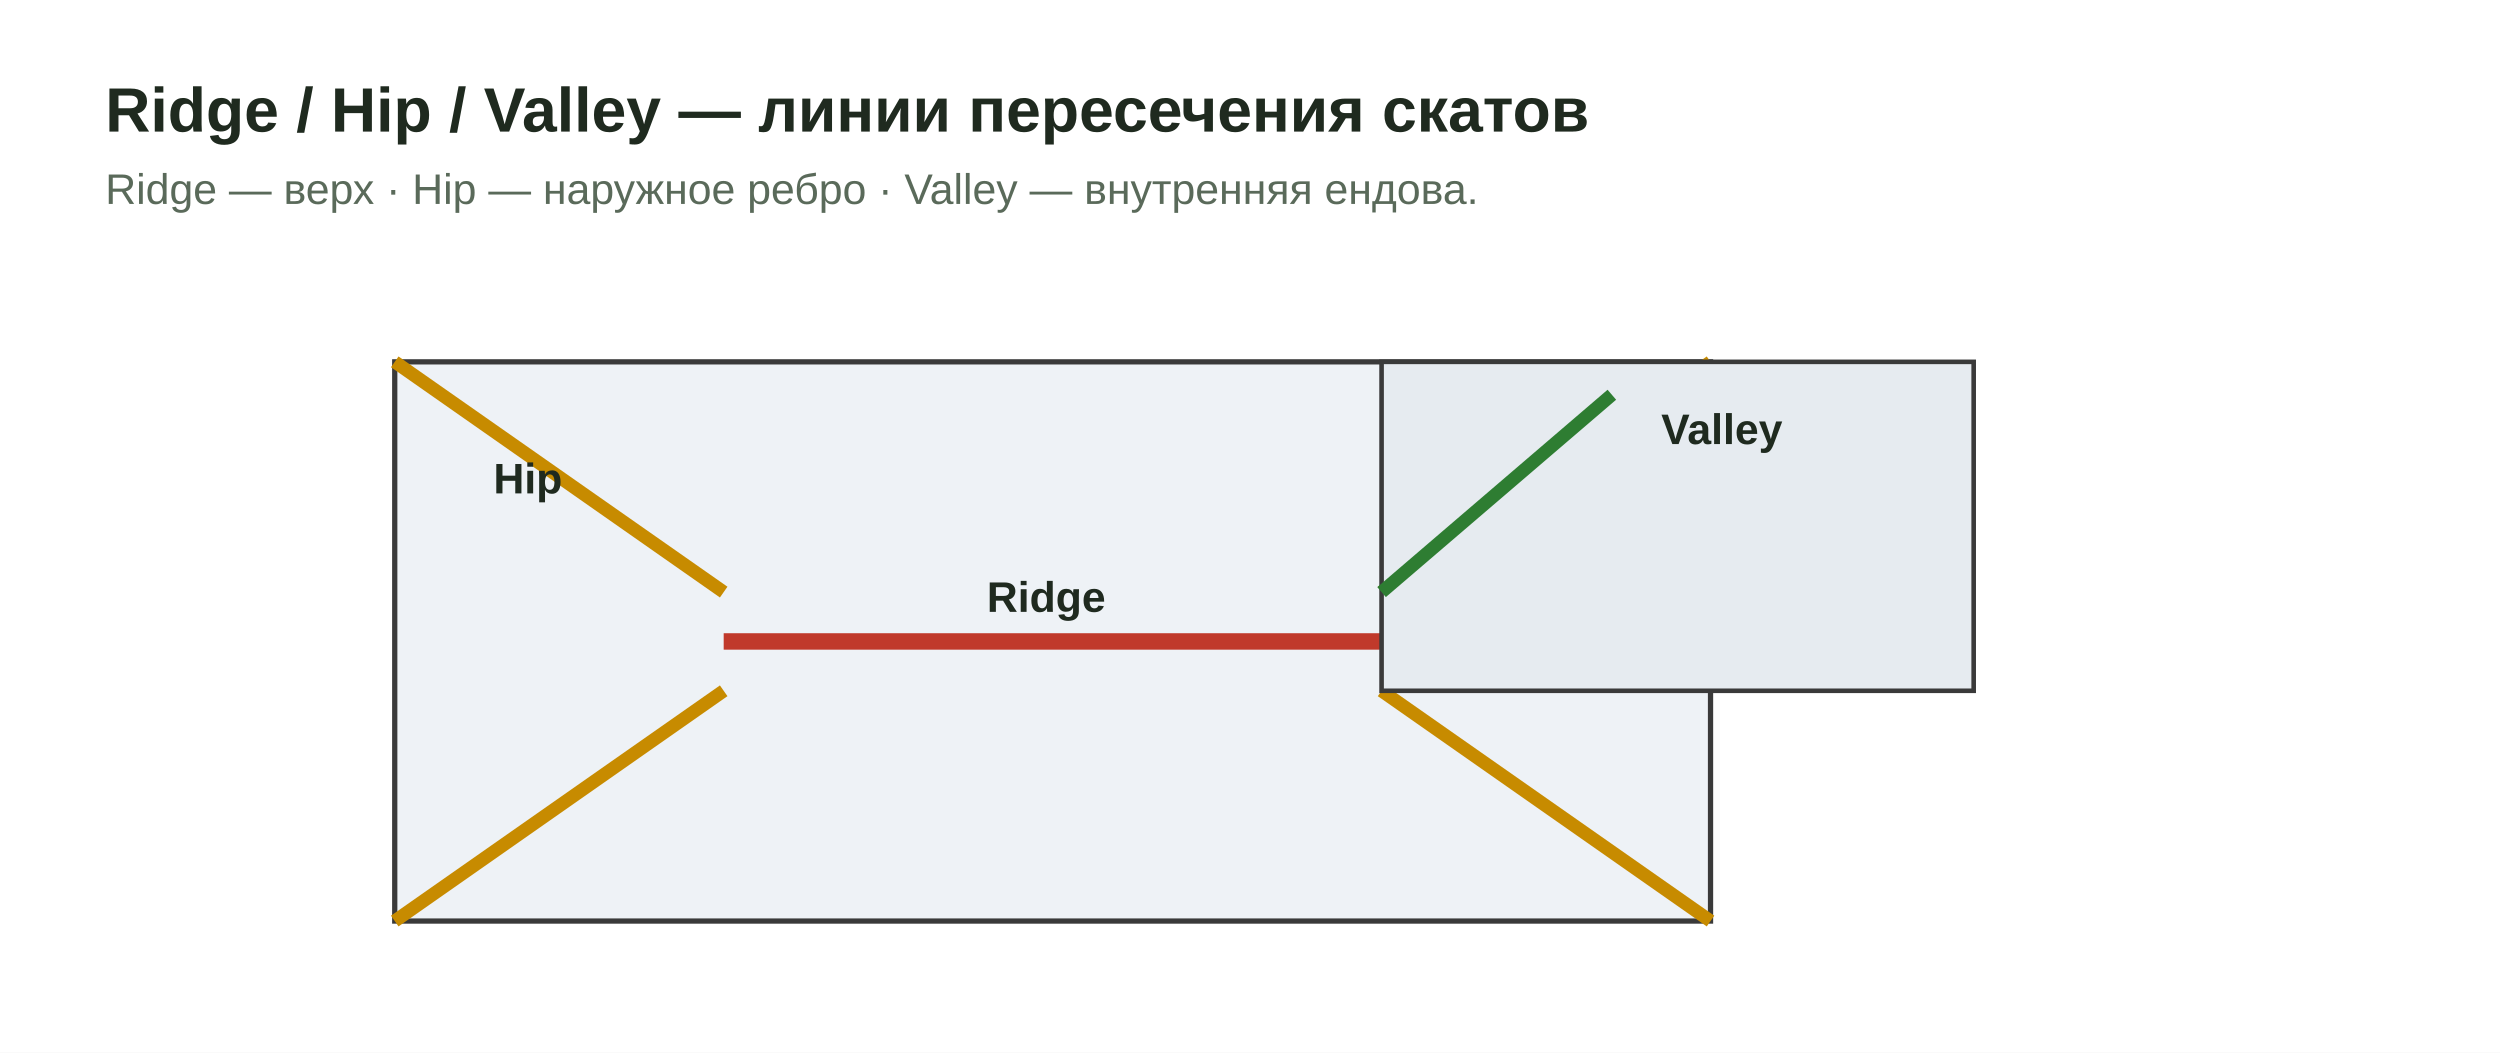
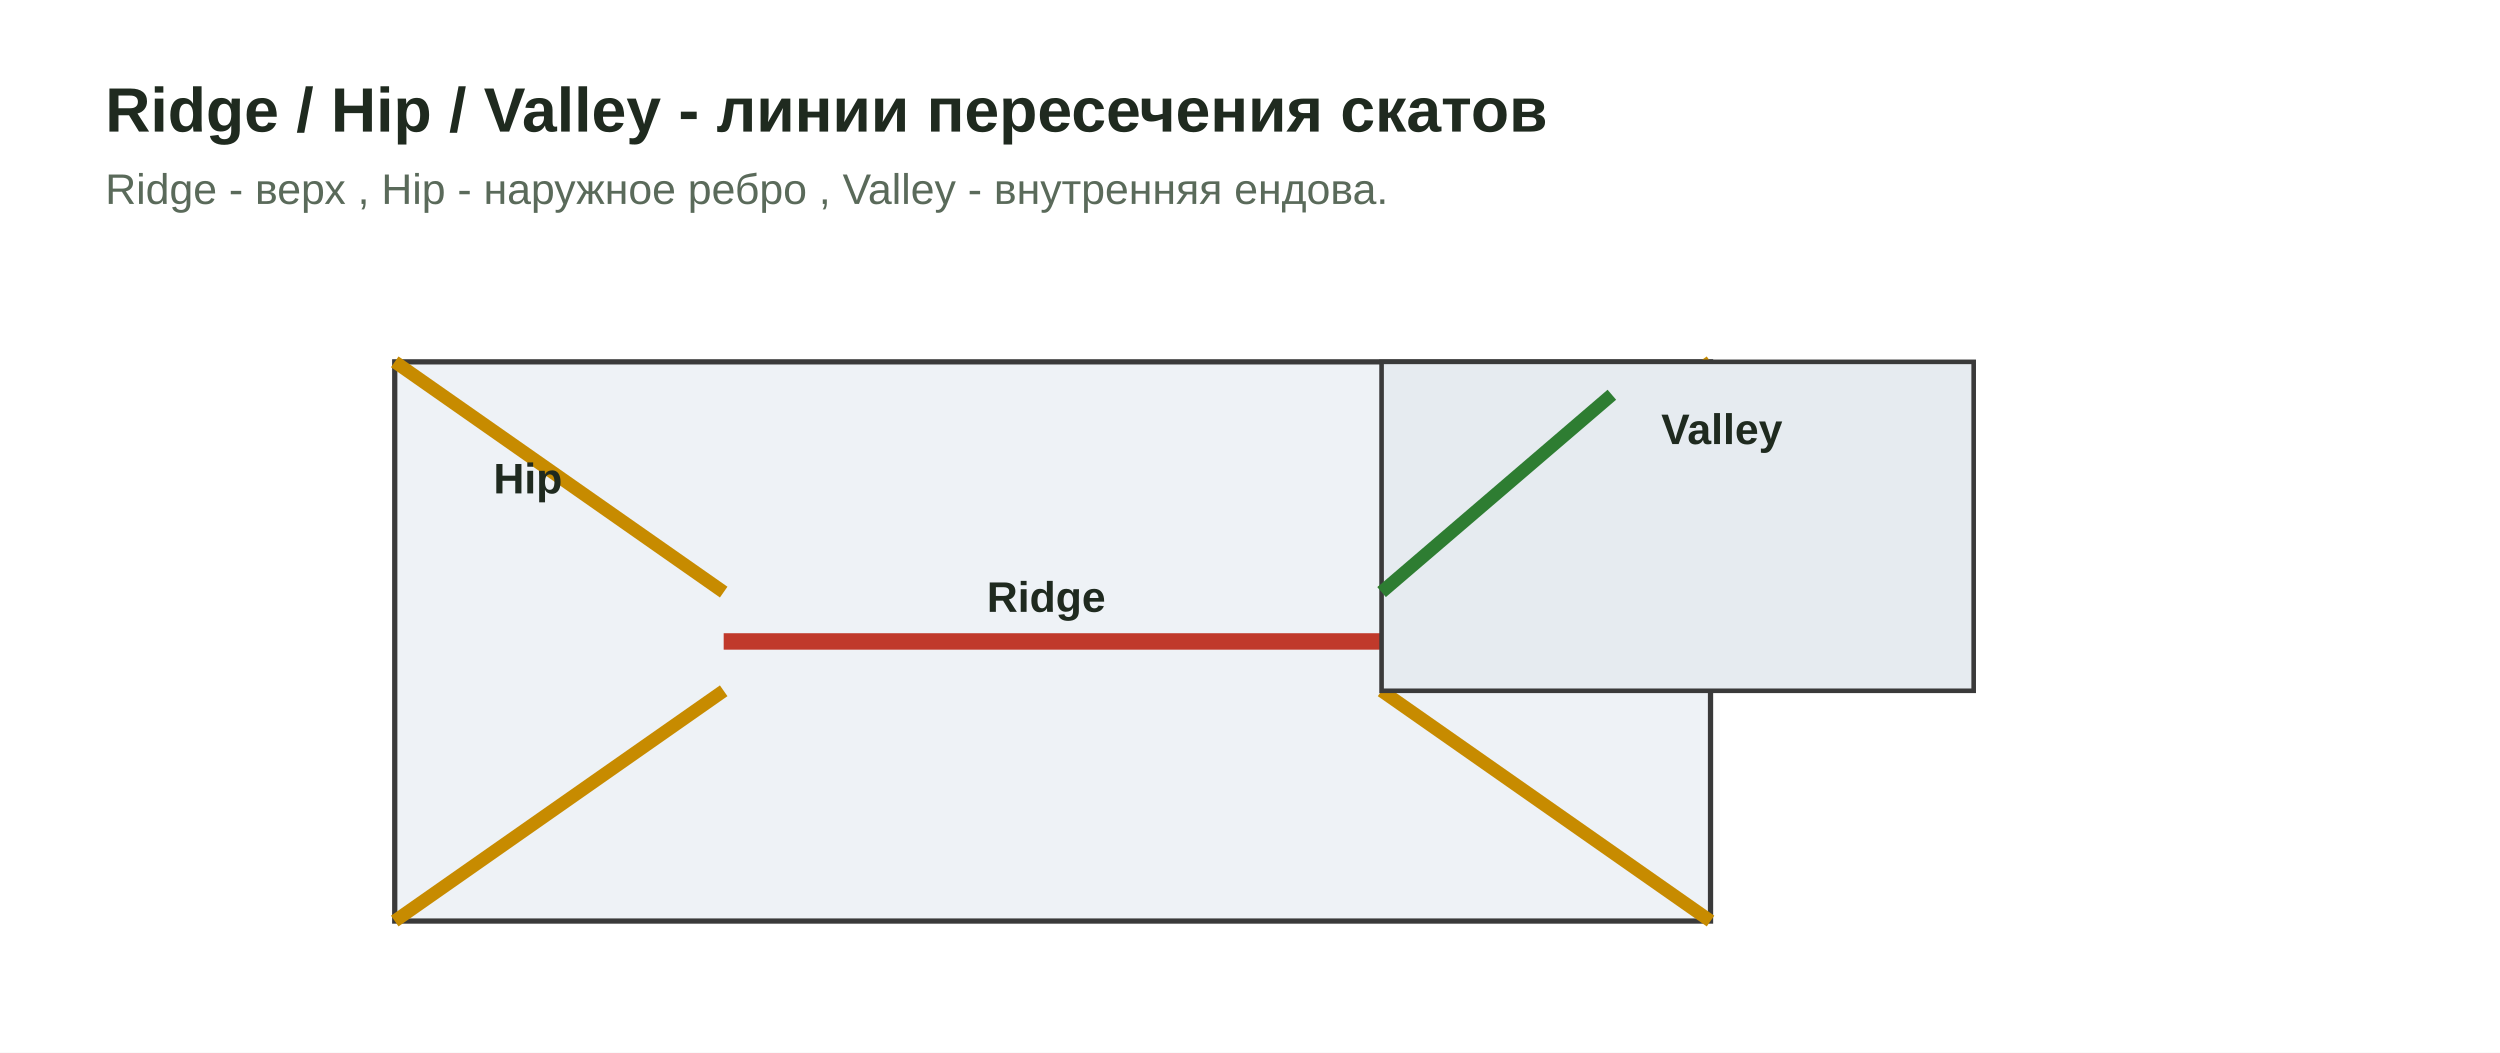
<svg xmlns="http://www.w3.org/2000/svg" viewBox="0 0 760 320" role="img" aria-labelledby="t">
  <style>.t{font:700 19px "Segoe UI",Arial,sans-serif;fill:#1f2a1f}.s{font:400 13px "Segoe UI",Arial,sans-serif;fill:#5a6a5a}.l{font:600 13px "Segoe UI",Arial,sans-serif;fill:#1f2a1f}</style>
  <rect width="760" height="320" fill="#fff" />
-   <text class="t" x="32" y="40">Ridge / Hip / Valley — линии пересечения скатов</text>
-   <text class="s" x="32" y="62">Ridge — верх · Hip — наружное ребро · Valley — внутренняя ендова.</text>
+   <text class="t" x="32" y="40">Ridge / Hip / Valley - линии пересечения скатов</text>
+   <text class="s" x="32" y="62">Ridge - верх , Hip - наружное ребро , Valley - внутренняя ендова.</text>
  <polygon points="120,110 520,110 520,280 120,280" fill="#eef2f6" stroke="#3a3a3a" stroke-width="1.6" />
  <line x1="120" y1="110" x2="220" y2="180" stroke="#c78b00" stroke-width="4" />
  <line x1="520" y1="110" x2="420" y2="180" stroke="#c78b00" stroke-width="4" />
  <line x1="120" y1="280" x2="220" y2="210" stroke="#c78b00" stroke-width="4" />
  <line x1="520" y1="280" x2="420" y2="210" stroke="#c78b00" stroke-width="4" />
  <line x1="220" y1="195" x2="420" y2="195" stroke="#c0392b" stroke-width="5" />
  <polygon points="420,110 600,110 600,210 420,210" fill="#e6ebf0" stroke="#3a3a3a" stroke-width="1.4" />
  <line x1="420" y1="180" x2="490" y2="120" stroke="#2e7d32" stroke-width="4" />
  <text class="l" x="300" y="186" fill="#c0392b">Ridge</text>
  <text class="l" x="150" y="150" fill="#c78b00">Hip</text>
  <text class="l" x="505" y="135" fill="#2e7d32">Valley</text>
</svg>
